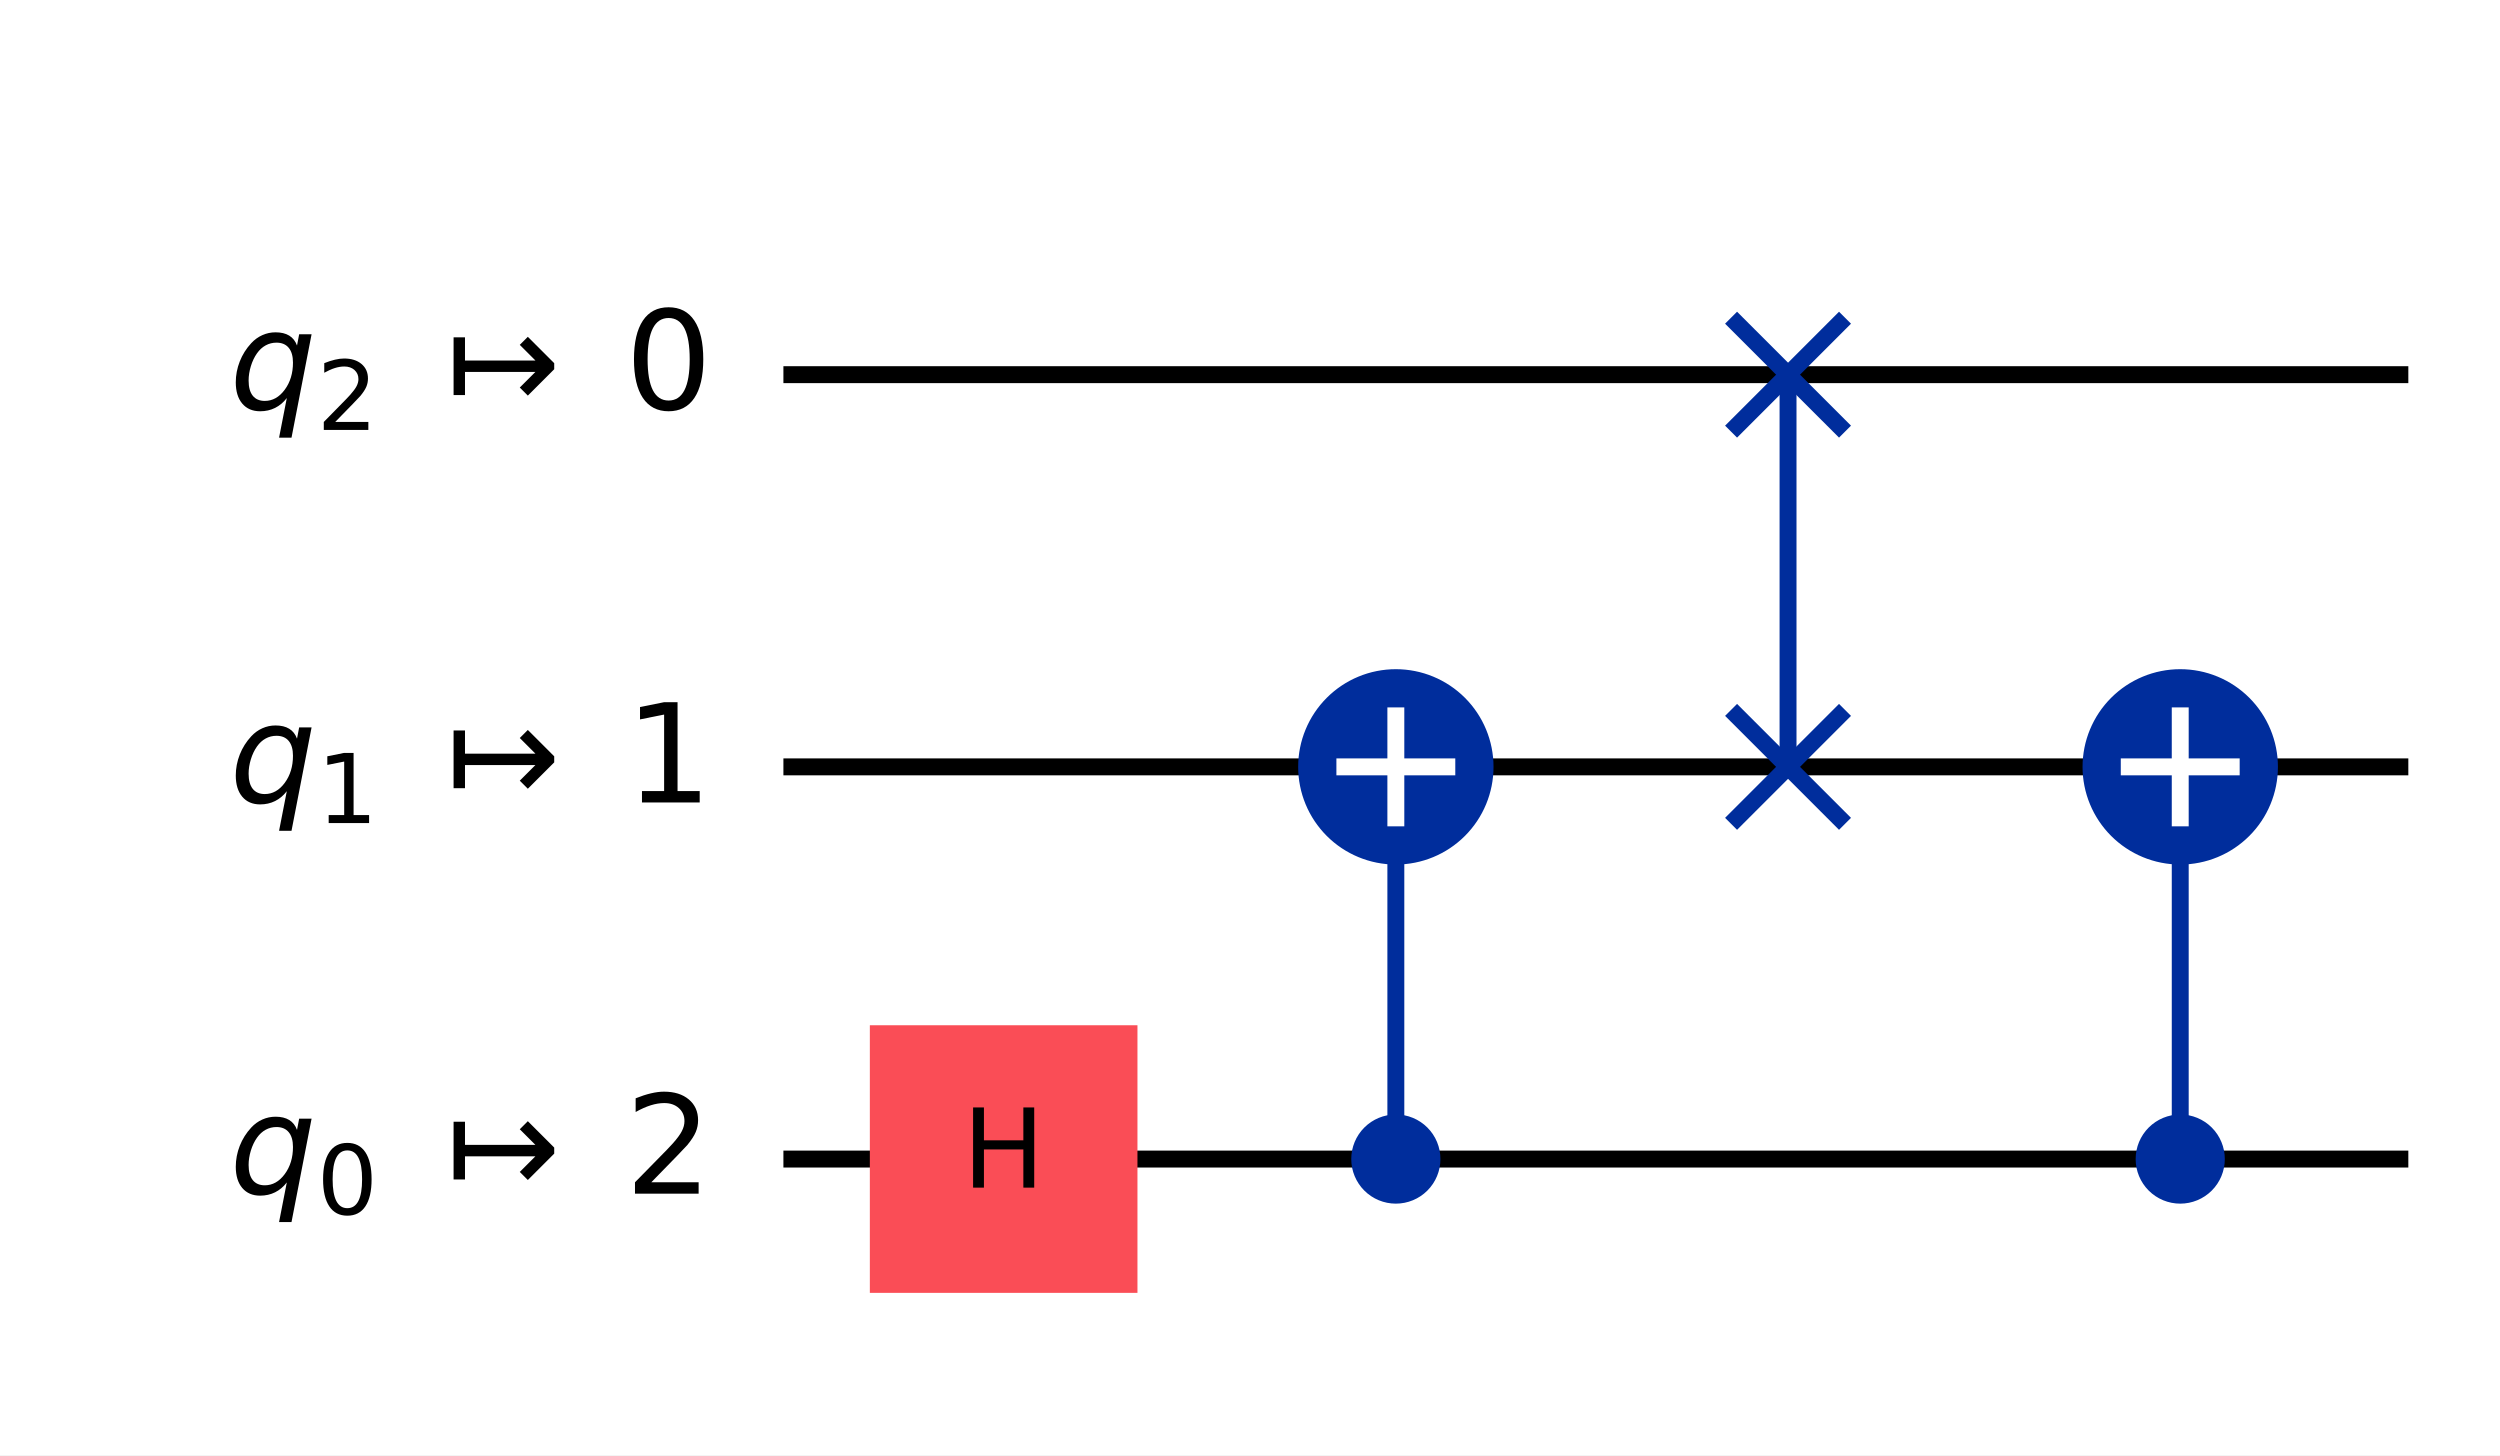
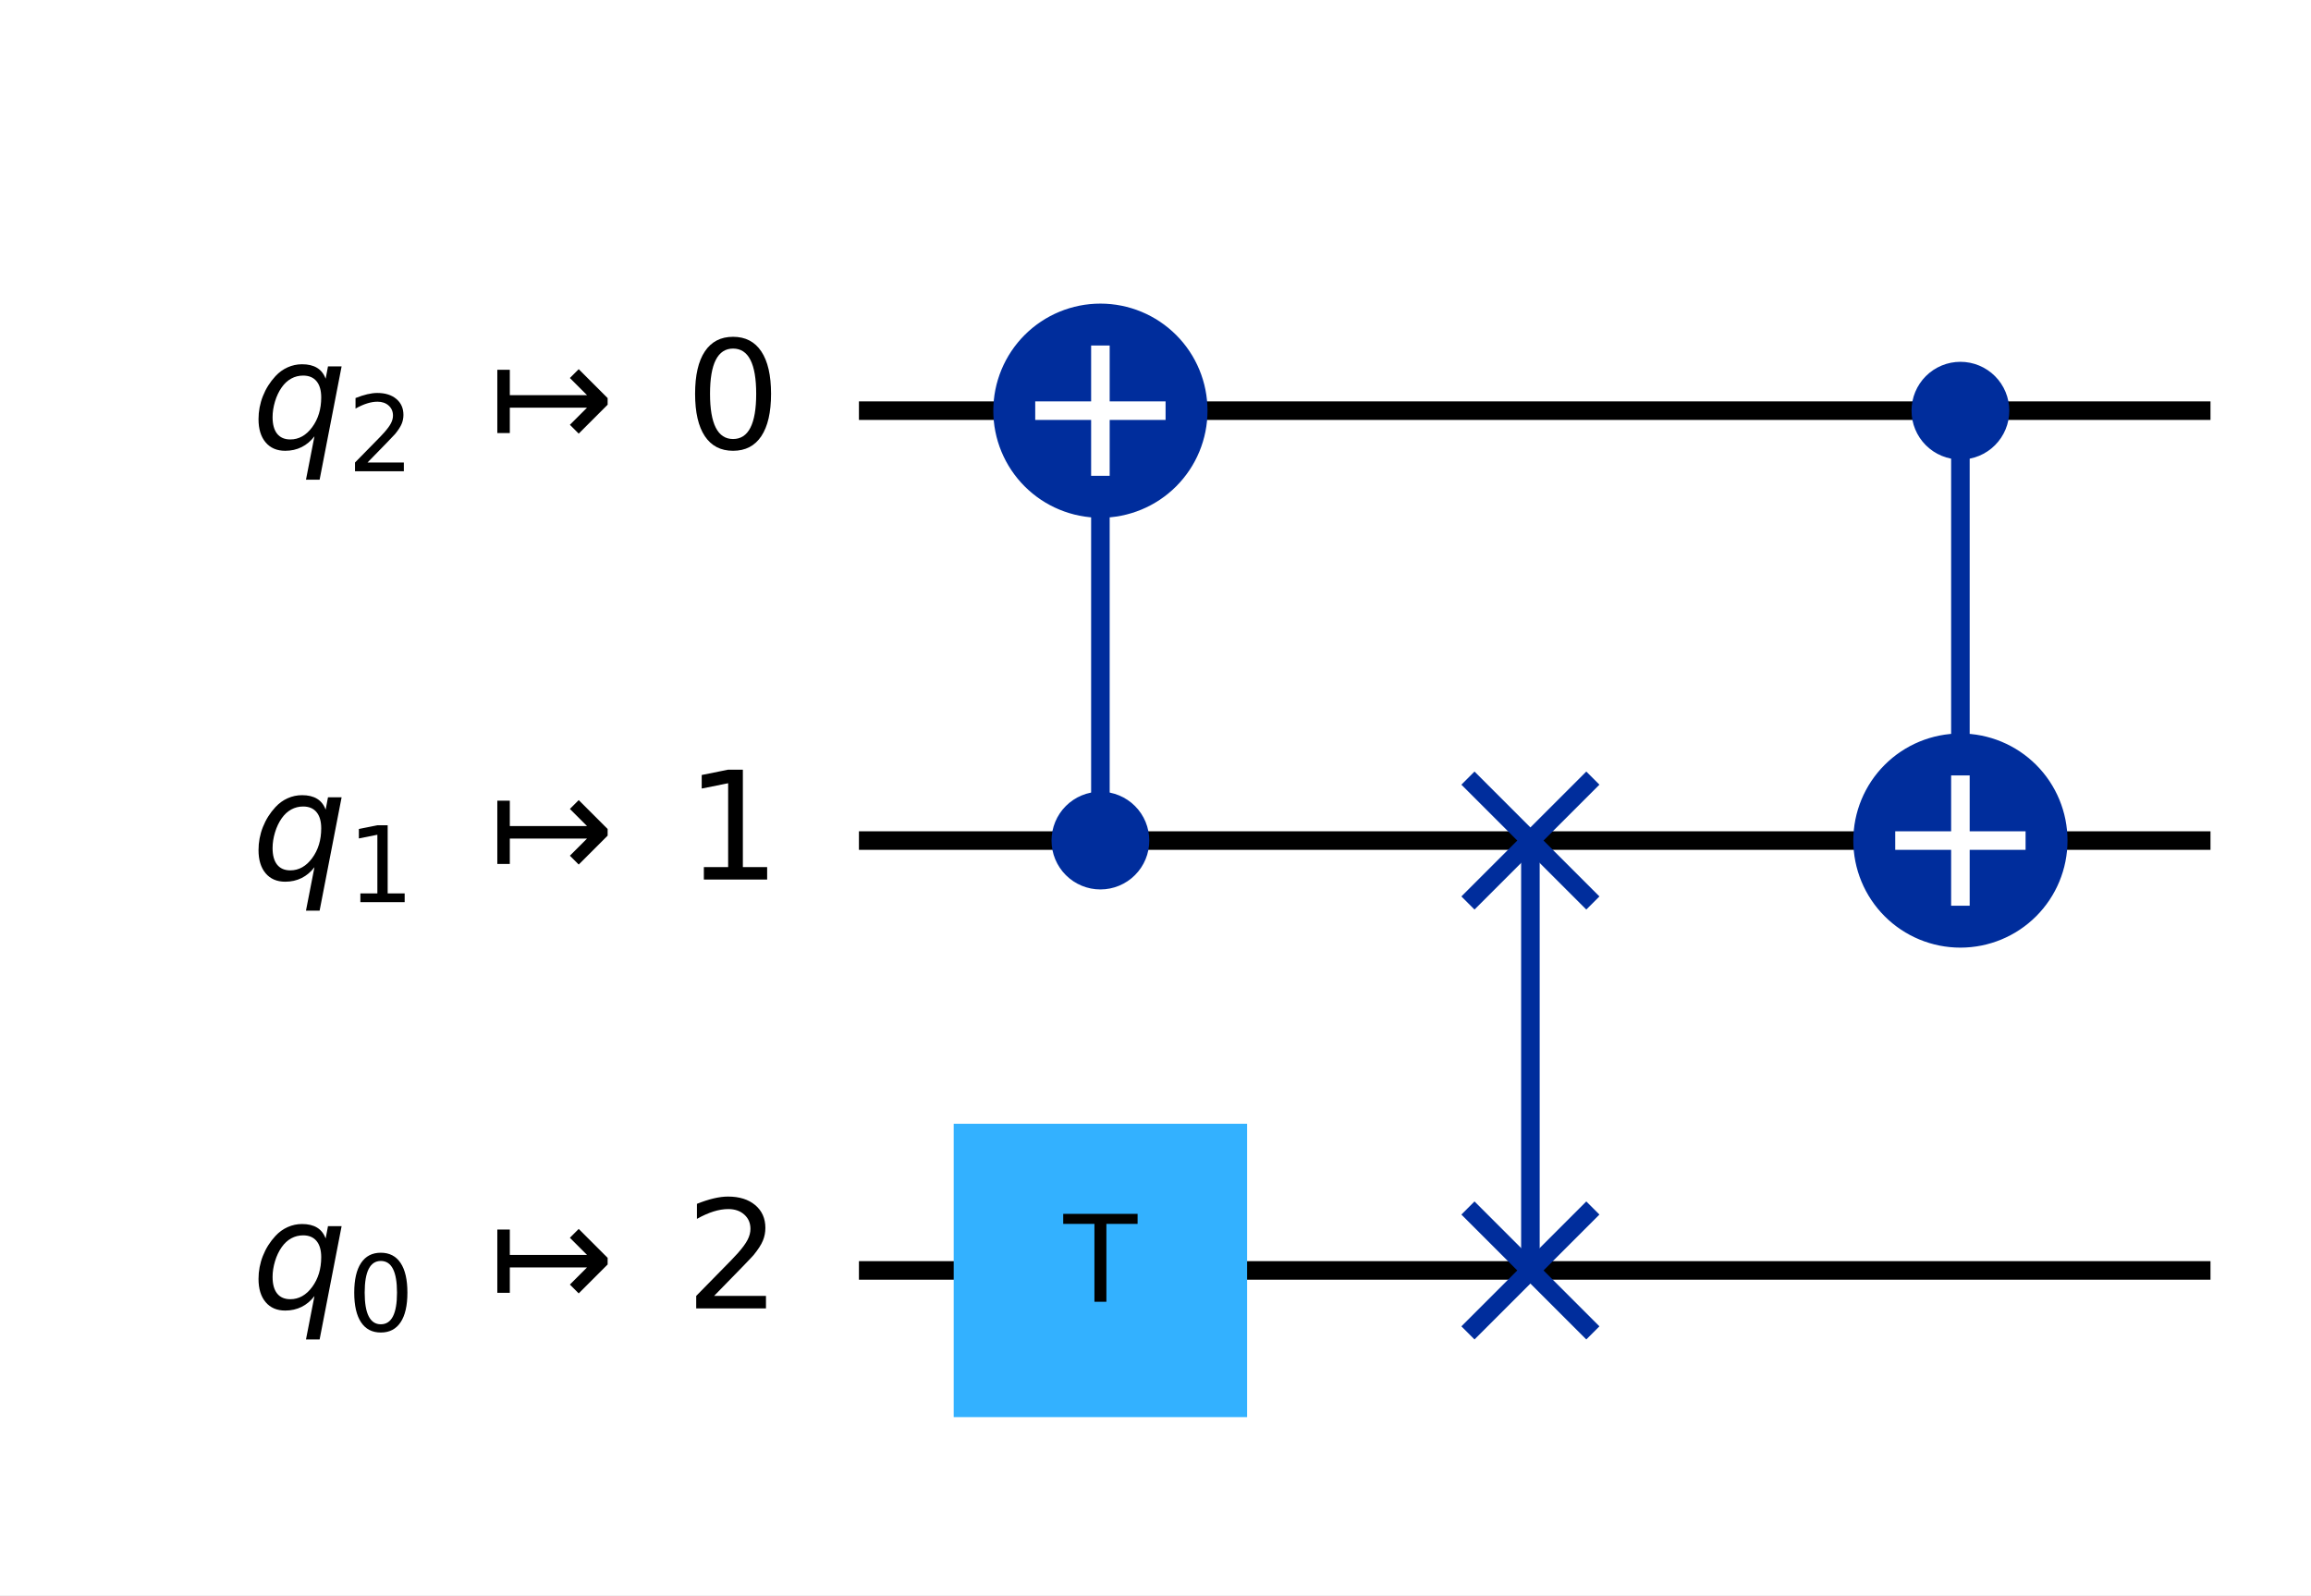
- <svg xmlns="http://www.w3.org/2000/svg" xmlns:xlink="http://www.w3.org/1999/xlink" width="295.479pt" height="172.004pt" viewBox="0 0 295.479 172.004" version="1.1">
+ <svg xmlns="http://www.w3.org/2000/svg" xmlns:xlink="http://www.w3.org/1999/xlink" width="249.125pt" height="172.004pt" viewBox="0 0 249.125 172.004" version="1.1">
  <defs>
    <style type="text/css">*{stroke-linejoin: round; stroke-linecap: butt}</style>
  </defs>
  <g id="figure_1">
    <g id="patch_1">
-       <path d="M 0 172.004  L 295.479 172.004  L 295.479 0  L 0 0  z " style="fill: #ffffff" />
+       <path d="M 0 172.004  L 249.125 172.004  L 249.125 0  L 0 0  z " style="fill: #ffffff" />
    </g>
    <g id="axes_1">
      <g id="line2d_1">
-         <path d="M 93.592 44.283  L 283.644 44.283  " clip-path="url(#p91b6ab4855)" style="fill: none; stroke: #000000; stroke-width: 2; stroke-linecap: square" />
+         <path d="M 93.592 44.283  L 237.29 44.283  " clip-path="url(#p4f1793f12d)" style="fill: none; stroke: #000000; stroke-width: 2; stroke-linecap: square" />
      </g>
      <g id="line2d_2">
-         <path d="M 93.592 90.637  L 283.644 90.637  " clip-path="url(#p91b6ab4855)" style="fill: none; stroke: #000000; stroke-width: 2; stroke-linecap: square" />
+         <path d="M 93.592 90.637  L 237.29 90.637  " clip-path="url(#p4f1793f12d)" style="fill: none; stroke: #000000; stroke-width: 2; stroke-linecap: square" />
      </g>
      <g id="line2d_3">
-         <path d="M 93.592 136.991  L 283.644 136.991  " clip-path="url(#p91b6ab4855)" style="fill: none; stroke: #000000; stroke-width: 2; stroke-linecap: square" />
+         <path d="M 93.592 136.991  L 237.29 136.991  " clip-path="url(#p4f1793f12d)" style="fill: none; stroke: #000000; stroke-width: 2; stroke-linecap: square" />
      </g>
      <g id="patch_2">
-         <path d="M 88.957 21.106  L -1069.893 21.106  L -1069.893 206.522  L 88.957 206.522  z " clip-path="url(#p91b6ab4855)" style="fill: #ffffff; stroke: #ffffff; stroke-width: 1.5; stroke-linejoin: miter" />
+         <path d="M 88.957 21.106  L -1069.893 21.106  L -1069.893 206.522  L 88.957 206.522  z " clip-path="url(#p4f1793f12d)" style="fill: #ffffff; stroke: #ffffff; stroke-width: 1.5; stroke-linejoin: miter" />
      </g>
      <g id="line2d_4">
-         <path d="M 164.977 136.991  L 164.977 90.637  " clip-path="url(#p91b6ab4855)" style="fill: none; stroke: #002d9c; stroke-width: 2; stroke-linecap: square" />
+         <path d="M 118.623 90.637  L 118.623 44.283  " clip-path="url(#p4f1793f12d)" style="fill: none; stroke: #002d9c; stroke-width: 2; stroke-linecap: square" />
      </g>
      <g id="line2d_5">
-         <path d="M 211.331 90.637  L 211.331 44.283  " clip-path="url(#p91b6ab4855)" style="fill: none; stroke: #002d9c; stroke-width: 2; stroke-linecap: square" />
+         <path d="M 164.977 90.637  L 164.977 136.991  " clip-path="url(#p4f1793f12d)" style="fill: none; stroke: #002d9c; stroke-width: 2; stroke-linecap: square" />
      </g>
      <g id="line2d_6">
-         <path d="M 257.685 136.991  L 257.685 90.637  " clip-path="url(#p91b6ab4855)" style="fill: none; stroke: #002d9c; stroke-width: 2; stroke-linecap: square" />
+         <path d="M 211.331 90.637  L 211.331 44.283  " clip-path="url(#p4f1793f12d)" style="fill: none; stroke: #002d9c; stroke-width: 2; stroke-linecap: square" />
      </g>
      <g id="line2d_7">
-         <path d="M 205.305 96.663  L 217.357 84.611  " clip-path="url(#p91b6ab4855)" style="fill: none; stroke: #002d9c; stroke-width: 2; stroke-linecap: square" />
+         <path d="M 158.951 96.663  L 171.003 84.611  " clip-path="url(#p4f1793f12d)" style="fill: none; stroke: #002d9c; stroke-width: 2; stroke-linecap: square" />
      </g>
      <g id="line2d_8">
-         <path d="M 205.305 84.611  L 217.357 96.663  " clip-path="url(#p91b6ab4855)" style="fill: none; stroke: #002d9c; stroke-width: 2; stroke-linecap: square" />
+         <path d="M 158.951 84.611  L 171.003 96.663  " clip-path="url(#p4f1793f12d)" style="fill: none; stroke: #002d9c; stroke-width: 2; stroke-linecap: square" />
      </g>
      <g id="line2d_9">
-         <path d="M 205.305 50.309  L 217.357 38.257  " clip-path="url(#p91b6ab4855)" style="fill: none; stroke: #002d9c; stroke-width: 2; stroke-linecap: square" />
+         <path d="M 158.951 143.017  L 171.003 130.965  " clip-path="url(#p4f1793f12d)" style="fill: none; stroke: #002d9c; stroke-width: 2; stroke-linecap: square" />
      </g>
      <g id="line2d_10">
-         <path d="M 205.305 38.257  L 217.357 50.309  " clip-path="url(#p91b6ab4855)" style="fill: none; stroke: #002d9c; stroke-width: 2; stroke-linecap: square" />
+         <path d="M 158.951 130.965  L 171.003 143.017  " clip-path="url(#p4f1793f12d)" style="fill: none; stroke: #002d9c; stroke-width: 2; stroke-linecap: square" />
      </g>
      <g id="patch_3">
-         <path d="M 103.558 152.056  L 133.688 152.056  L 133.688 121.926  L 103.558 121.926  z " clip-path="url(#p91b6ab4855)" style="fill: #fa4d56; stroke: #fa4d56; stroke-width: 1.5; stroke-linejoin: miter" />
+         <path d="M 118.623 95.157  C 119.822 95.157 120.972 94.681 121.819 93.833  C 122.667 92.985 123.143 91.836 123.143 90.637  C 123.143 89.439 122.667 88.289 121.819 87.441  C 120.972 86.594 119.822 86.118 118.623 86.118  C 117.425 86.118 116.275 86.594 115.428 87.441  C 114.58 88.289 114.104 89.439 114.104 90.637  C 114.104 91.836 114.58 92.985 115.428 93.833  C 116.275 94.681 117.425 95.157 118.623 95.157  z " clip-path="url(#p4f1793f12d)" style="fill: #002d9c; stroke: #002d9c; stroke-width: 1.5; stroke-linejoin: miter" />
      </g>
      <g id="patch_4">
-         <path d="M 164.977 141.511  C 166.176 141.511 167.326 141.035 168.173 140.187  C 169.021 139.339 169.497 138.19 169.497 136.991  C 169.497 135.793 169.021 134.643 168.173 133.795  C 167.326 132.948 166.176 132.472 164.977 132.472  C 163.779 132.472 162.629 132.948 161.782 133.795  C 160.934 134.643 160.458 135.793 160.458 136.991  C 160.458 138.19 160.934 139.339 161.782 140.187  C 162.629 141.035 163.779 141.511 164.977 141.511  z " clip-path="url(#p91b6ab4855)" style="fill: #002d9c; stroke: #002d9c; stroke-width: 1.5; stroke-linejoin: miter" />
+         <path d="M 118.623 54.829  C 121.42 54.829 124.103 53.718 126.08 51.74  C 128.058 49.762 129.169 47.08 129.169 44.283  C 129.169 41.486 128.058 38.804 126.08 36.826  C 124.103 34.849 121.42 33.738 118.623 33.738  C 115.827 33.738 113.144 34.849 111.167 36.826  C 109.189 38.804 108.078 41.486 108.078 44.283  C 108.078 47.08 109.189 49.762 111.167 51.74  C 113.144 53.718 115.827 54.829 118.623 54.829  z " clip-path="url(#p4f1793f12d)" style="fill: #002d9c; stroke: #002d9c; stroke-width: 2; stroke-linejoin: miter" />
      </g>
      <g id="patch_5">
-         <path d="M 164.977 101.183  C 167.774 101.183 170.457 100.072 172.434 98.094  C 174.412 96.116 175.523 93.434 175.523 90.637  C 175.523 87.84 174.412 85.158 172.434 83.18  C 170.457 81.203 167.774 80.092 164.977 80.092  C 162.181 80.092 159.498 81.203 157.521 83.18  C 155.543 85.158 154.432 87.84 154.432 90.637  C 154.432 93.434 155.543 96.116 157.521 98.094  C 159.498 100.072 162.181 101.183 164.977 101.183  z " clip-path="url(#p91b6ab4855)" style="fill: #002d9c; stroke: #002d9c; stroke-width: 2; stroke-linejoin: miter" />
+         <path d="M 103.558 152.056  L 133.688 152.056  L 133.688 121.926  L 103.558 121.926  z " clip-path="url(#p4f1793f12d)" style="fill: #33b1ff; stroke: #33b1ff; stroke-width: 1.5; stroke-linejoin: miter" />
      </g>
      <g id="patch_6">
-         <path d="M 257.685 141.511  C 258.884 141.511 260.034 141.035 260.881 140.187  C 261.729 139.339 262.205 138.19 262.205 136.991  C 262.205 135.793 261.729 134.643 260.881 133.795  C 260.034 132.948 258.884 132.472 257.685 132.472  C 256.487 132.472 255.337 132.948 254.49 133.795  C 253.642 134.643 253.166 135.793 253.166 136.991  C 253.166 138.19 253.642 139.339 254.49 140.187  C 255.337 141.035 256.487 141.511 257.685 141.511  z " clip-path="url(#p91b6ab4855)" style="fill: #002d9c; stroke: #002d9c; stroke-width: 1.5; stroke-linejoin: miter" />
+         <path d="M 211.331 48.803  C 212.53 48.803 213.68 48.327 214.527 47.479  C 215.375 46.631 215.851 45.482 215.851 44.283  C 215.851 43.085 215.375 41.935 214.527 41.087  C 213.68 40.24 212.53 39.764 211.331 39.764  C 210.133 39.764 208.983 40.24 208.136 41.087  C 207.288 41.935 206.812 43.085 206.812 44.283  C 206.812 45.482 207.288 46.631 208.136 47.479  C 208.983 48.327 210.133 48.803 211.331 48.803  z " clip-path="url(#p4f1793f12d)" style="fill: #002d9c; stroke: #002d9c; stroke-width: 1.5; stroke-linejoin: miter" />
      </g>
      <g id="patch_7">
-         <path d="M 257.685 101.183  C 260.482 101.183 263.165 100.072 265.142 98.094  C 267.12 96.116 268.231 93.434 268.231 90.637  C 268.231 87.84 267.12 85.158 265.142 83.18  C 263.165 81.203 260.482 80.092 257.685 80.092  C 254.889 80.092 252.206 81.203 250.229 83.18  C 248.251 85.158 247.14 87.84 247.14 90.637  C 247.14 93.434 248.251 96.116 250.229 98.094  C 252.206 100.072 254.889 101.183 257.685 101.183  z " clip-path="url(#p91b6ab4855)" style="fill: #002d9c; stroke: #002d9c; stroke-width: 2; stroke-linejoin: miter" />
+         <path d="M 211.331 101.183  C 214.128 101.183 216.811 100.072 218.788 98.094  C 220.766 96.116 221.877 93.434 221.877 90.637  C 221.877 87.84 220.766 85.158 218.788 83.18  C 216.811 81.203 214.128 80.092 211.331 80.092  C 208.535 80.092 205.852 81.203 203.875 83.18  C 201.897 85.158 200.786 87.84 200.786 90.637  C 200.786 93.434 201.897 96.116 203.875 98.094  C 205.852 100.072 208.535 101.183 211.331 101.183  z " clip-path="url(#p4f1793f12d)" style="fill: #002d9c; stroke: #002d9c; stroke-width: 2; stroke-linejoin: miter" />
      </g>
      <g id="line2d_11">
-         <path d="M 164.977 96.663  L 164.977 84.611  " clip-path="url(#p91b6ab4855)" style="fill: none; stroke: #ffffff; stroke-width: 2; stroke-linecap: square" />
+         <path d="M 118.623 50.309  L 118.623 38.257  " clip-path="url(#p4f1793f12d)" style="fill: none; stroke: #ffffff; stroke-width: 2; stroke-linecap: square" />
      </g>
      <g id="line2d_12">
-         <path d="M 158.951 90.637  L 171.003 90.637  " clip-path="url(#p91b6ab4855)" style="fill: none; stroke: #ffffff; stroke-width: 2; stroke-linecap: square" />
+         <path d="M 112.597 44.283  L 124.649 44.283  " clip-path="url(#p4f1793f12d)" style="fill: none; stroke: #ffffff; stroke-width: 2; stroke-linecap: square" />
      </g>
      <g id="line2d_13">
-         <path d="M 257.685 96.663  L 257.685 84.611  " clip-path="url(#p91b6ab4855)" style="fill: none; stroke: #ffffff; stroke-width: 2; stroke-linecap: square" />
+         <path d="M 211.331 96.663  L 211.331 84.611  " clip-path="url(#p4f1793f12d)" style="fill: none; stroke: #ffffff; stroke-width: 2; stroke-linecap: square" />
      </g>
      <g id="line2d_14">
-         <path d="M 251.659 90.637  L 263.711 90.637  " clip-path="url(#p91b6ab4855)" style="fill: none; stroke: #ffffff; stroke-width: 2; stroke-linecap: square" />
+         <path d="M 205.305 90.637  L 217.357 90.637  " clip-path="url(#p4f1793f12d)" style="fill: none; stroke: #ffffff; stroke-width: 2; stroke-linecap: square" />
      </g>
      <g id="text_1">
-         <g clip-path="url(#p91b6ab4855)">
+         <g clip-path="url(#p4f1793f12d)">
          <g transform="translate(27.12147 48.50439) scale(0.1625 -0.1625)">
            <defs>
              <path id="DejaVuSans-Oblique-54" d="M 2669 525  Q 2438 222 2123 65  Q 1809 -91 1428 -91  Q 897 -91 595 267  Q 294 625 294 1253  Q 294 1759 480 2231  Q 666 2703 1013 3078  Q 1238 3322 1530 3453  Q 1822 3584 2144 3584  Q 2531 3584 2781 3431  Q 3031 3278 3144 2969  L 3244 3494  L 3822 3494  L 2888 -1319  L 2309 -1319  L 2669 525  z M 891 1338  Q 891 875 1084 633  Q 1278 391 1644 391  Q 2188 391 2572 911  Q 2956 1431 2956 2175  Q 2956 2625 2757 2864  Q 2559 3103 2188 3103  Q 1916 3103 1684 2976  Q 1453 2850 1281 2606  Q 1100 2350 995 2006  Q 891 1663 891 1338  z " transform="scale(0.015625)" />
              <path id="DejaVuSans-15" d="M 1228 531  L 3431 531  L 3431 0  L 469 0  L 469 531  Q 828 903 1448 1529  Q 2069 2156 2228 2338  Q 2531 2678 2651 2914  Q 2772 3150 2772 3378  Q 2772 3750 2511 3984  Q 2250 4219 1831 4219  Q 1534 4219 1204 4116  Q 875 4013 500 3803  L 500 4441  Q 881 4594 1212 4672  Q 1544 4750 1819 4750  Q 2544 4750 2975 4387  Q 3406 4025 3406 3419  Q 3406 3131 3298 2873  Q 3191 2616 2906 2266  Q 2828 2175 2409 1742  Q 1991 1309 1228 531  z " transform="scale(0.015625)" />
              <path id="DejaVuSans-c30" d="M 4175 1741  L 897 1741  L 897 663  L 366 663  L 366 3350  L 897 3350  L 897 2272  L 4175 2272  L 3447 3000  L 3822 3375  L 5050 2147  L 5050 1866  L 3822 638  L 3447 1013  L 4175 1741  z " transform="scale(0.015625)" />
              <path id="DejaVuSans-13" d="M 2034 4250  Q 1547 4250 1301 3770  Q 1056 3291 1056 2328  Q 1056 1369 1301 889  Q 1547 409 2034 409  Q 2525 409 2770 889  Q 3016 1369 3016 2328  Q 3016 3291 2770 3770  Q 2525 4250 2034 4250  z M 2034 4750  Q 2819 4750 3233 4129  Q 3647 3509 3647 2328  Q 3647 1150 3233 529  Q 2819 -91 2034 -91  Q 1250 -91 836 529  Q 422 1150 422 2328  Q 422 3509 836 4129  Q 1250 4750 2034 4750  z " transform="scale(0.015625)" />
            </defs>
            <use xlink:href="#DejaVuSans-Oblique-54" transform="translate(0 0.78125)" />
            <use xlink:href="#DejaVuSans-15" transform="translate(63.47656 -14.2187) scale(0.7)" />
            <use xlink:href="#DejaVuSans-c30" transform="translate(157.2886 0.78125)" />
            <use xlink:href="#DejaVuSans-13" transform="translate(287.6192 0.78125)" />
          </g>
        </g>
      </g>
      <g id="text_2">
-         <g clip-path="url(#p91b6ab4855)">
+         <g clip-path="url(#p4f1793f12d)">
          <g transform="translate(27.12147 94.85839) scale(0.1625 -0.1625)">
            <defs>
              <path id="DejaVuSans-14" d="M 794 531  L 1825 531  L 1825 4091  L 703 3866  L 703 4441  L 1819 4666  L 2450 4666  L 2450 531  L 3481 531  L 3481 0  L 794 0  L 794 531  z " transform="scale(0.015625)" />
            </defs>
            <use xlink:href="#DejaVuSans-Oblique-54" transform="translate(0 0.09375)" />
            <use xlink:href="#DejaVuSans-14" transform="translate(63.47656 -14.9062) scale(0.7)" />
            <use xlink:href="#DejaVuSans-c30" transform="translate(157.2886 0.09375)" />
            <use xlink:href="#DejaVuSans-14" transform="translate(287.6192 0.09375)" />
          </g>
        </g>
      </g>
      <g id="text_3">
-         <g clip-path="url(#p91b6ab4855)">
+         <g clip-path="url(#p4f1793f12d)">
          <g transform="translate(27.12147 141.2124) scale(0.1625 -0.1625)">
            <use xlink:href="#DejaVuSans-Oblique-54" transform="translate(0 0.78125)" />
            <use xlink:href="#DejaVuSans-13" transform="translate(63.47656 -14.2187) scale(0.7)" />
            <use xlink:href="#DejaVuSans-c30" transform="translate(157.2886 0.78125)" />
            <use xlink:href="#DejaVuSans-15" transform="translate(287.6192 0.78125)" />
          </g>
        </g>
      </g>
      <g id="text_4">
-         <g clip-path="url(#p91b6ab4855)">
-           <g transform="translate(113.7352 140.3682) scale(0.13 -0.13)">
+         <g clip-path="url(#p4f1793f12d)">
+           <g transform="translate(114.6533 140.3682) scale(0.13 -0.13)">
            <defs>
-               <path id="DejaVuSans-2b" d="M 628 4666  L 1259 4666  L 1259 2753  L 3553 2753  L 3553 4666  L 4184 4666  L 4184 0  L 3553 0  L 3553 2222  L 1259 2222  L 1259 0  L 628 0  L 628 4666  z " transform="scale(0.015625)" />
+               <path id="DejaVuSans-37" d="M -19 4666  L 3928 4666  L 3928 4134  L 2272 4134  L 2272 0  L 1638 0  L 1638 4134  L -19 4134  L -19 4666  z " transform="scale(0.015625)" />
            </defs>
-             <use xlink:href="#DejaVuSans-2b" />
+             <use xlink:href="#DejaVuSans-37" />
          </g>
        </g>
      </g>
    </g>
  </g>
  <defs>
-     <clipPath id="p91b6ab4855">
-       <rect x="7.2" y="7.2" width="281.079" height="157.604" />
+     <clipPath id="p4f1793f12d">
+       <rect x="7.2" y="7.2" width="234.725" height="157.604" />
    </clipPath>
  </defs>
</svg>
